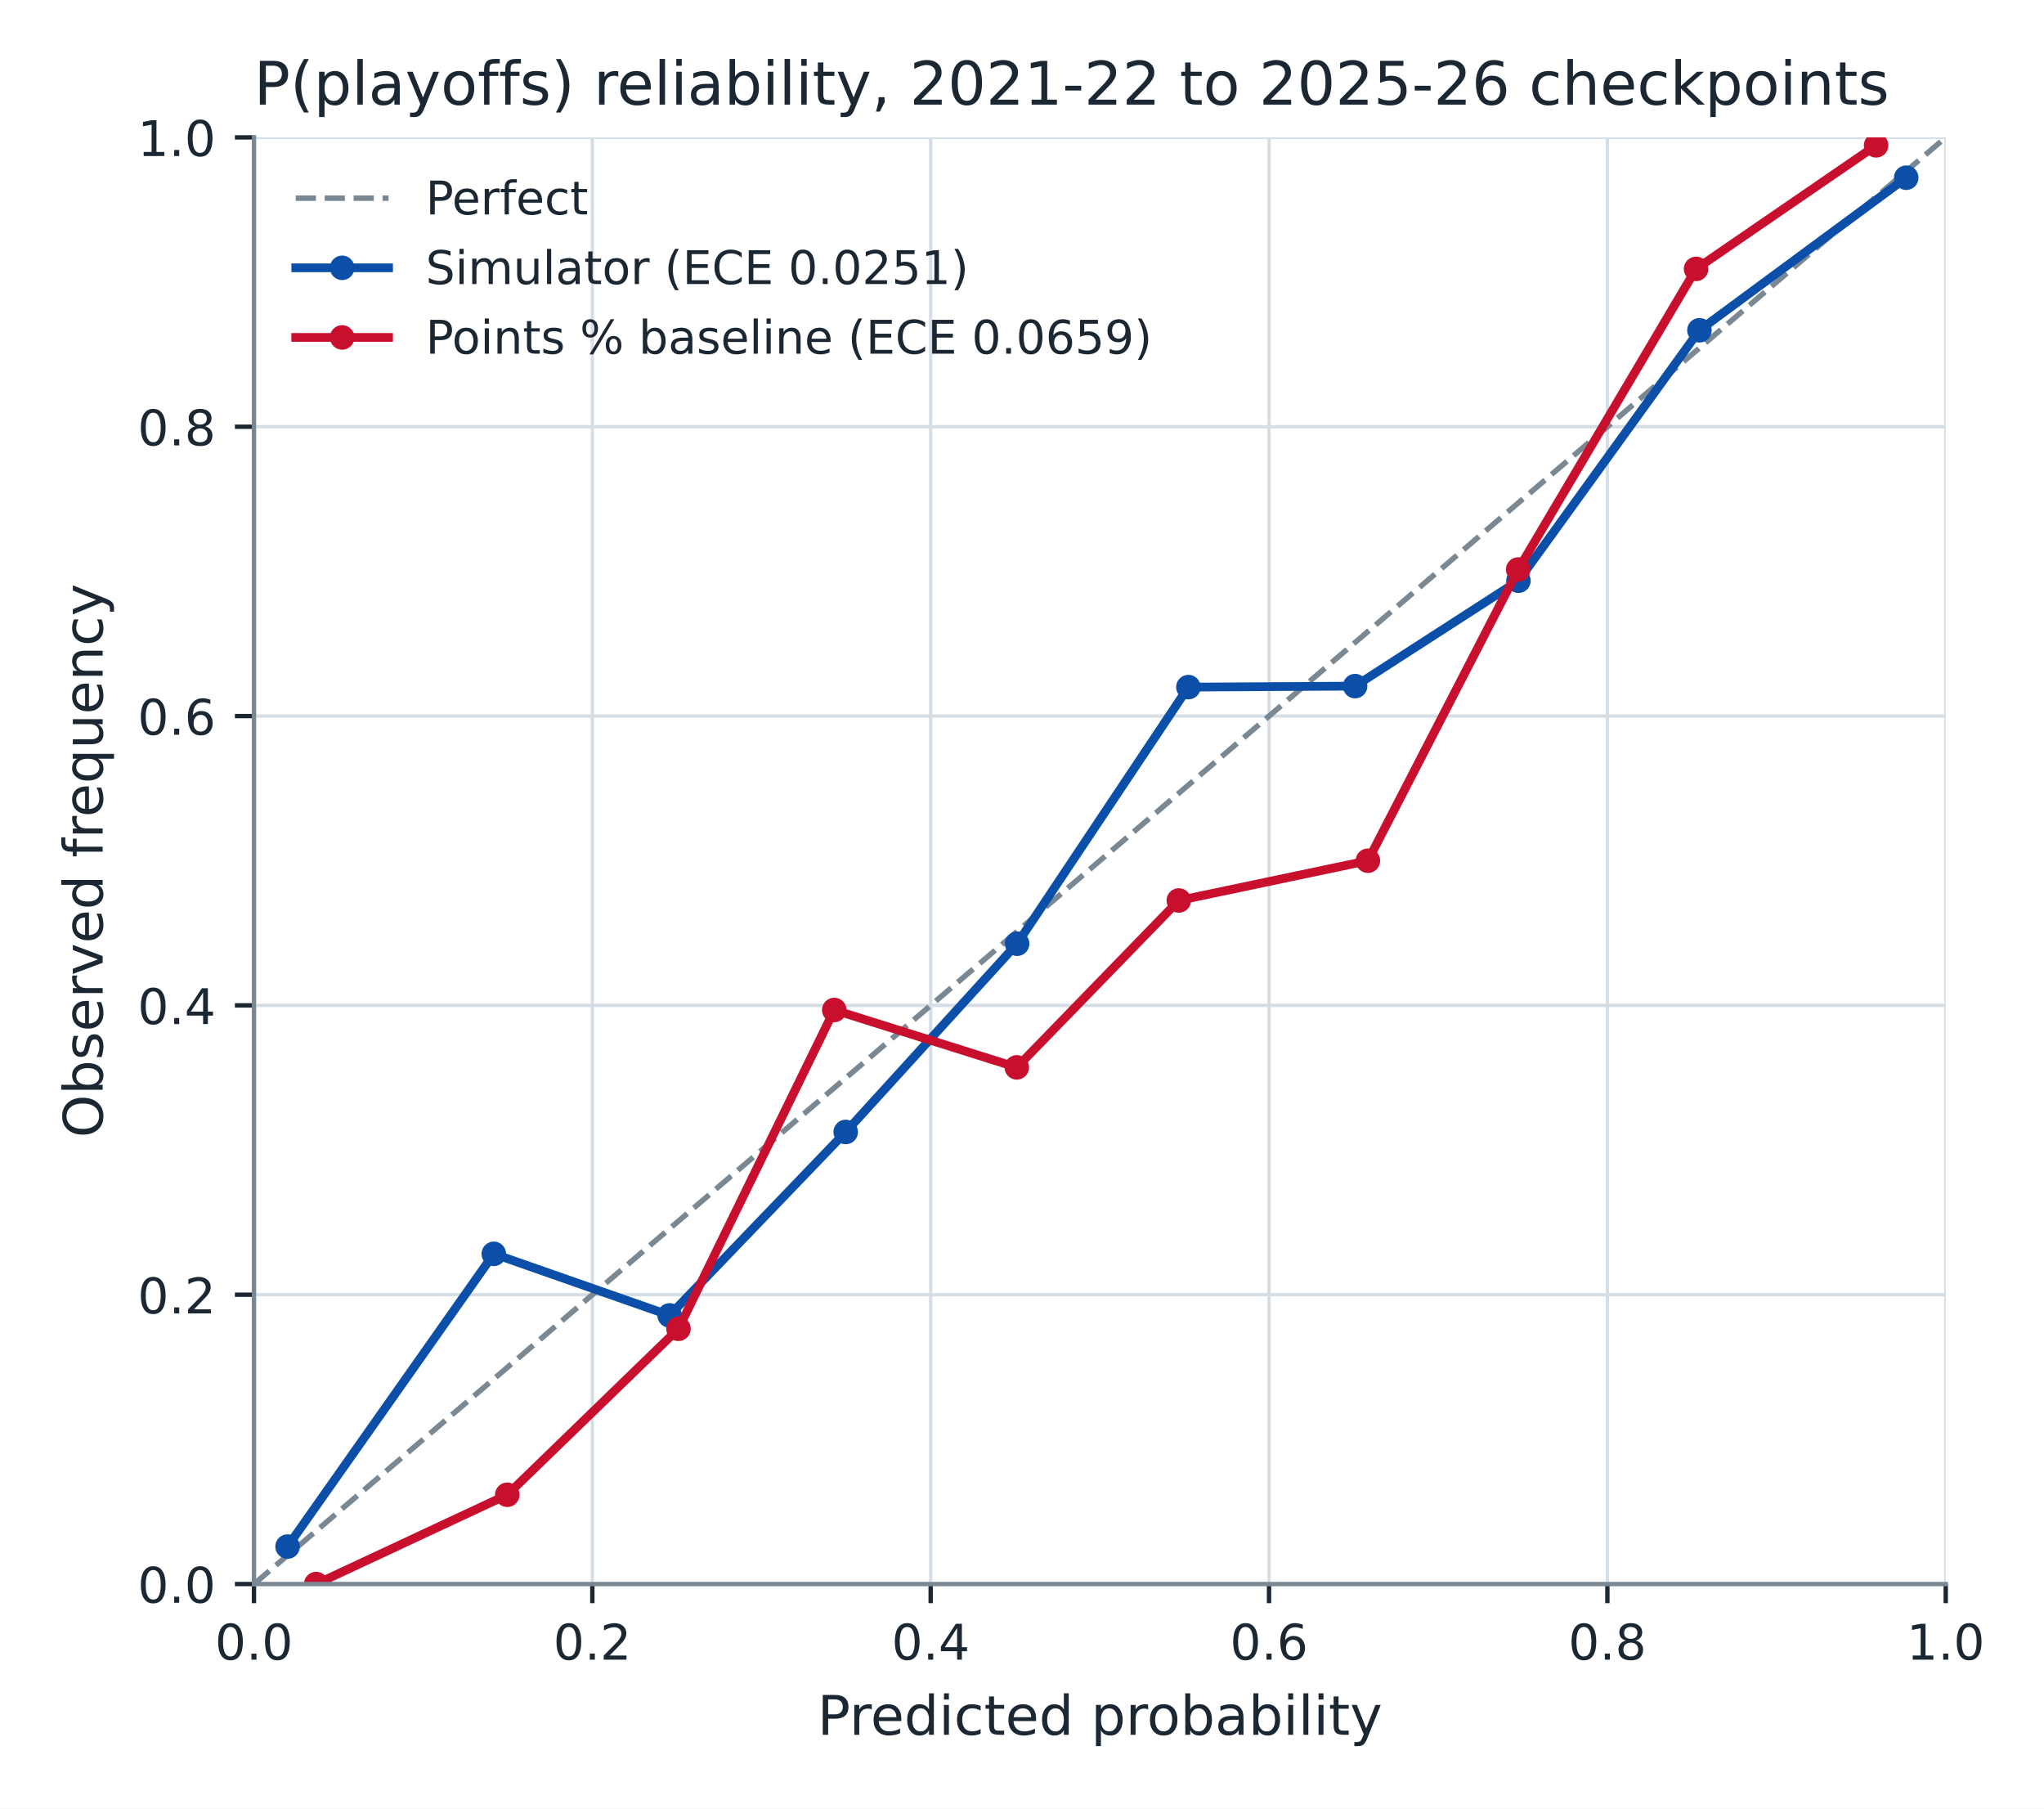
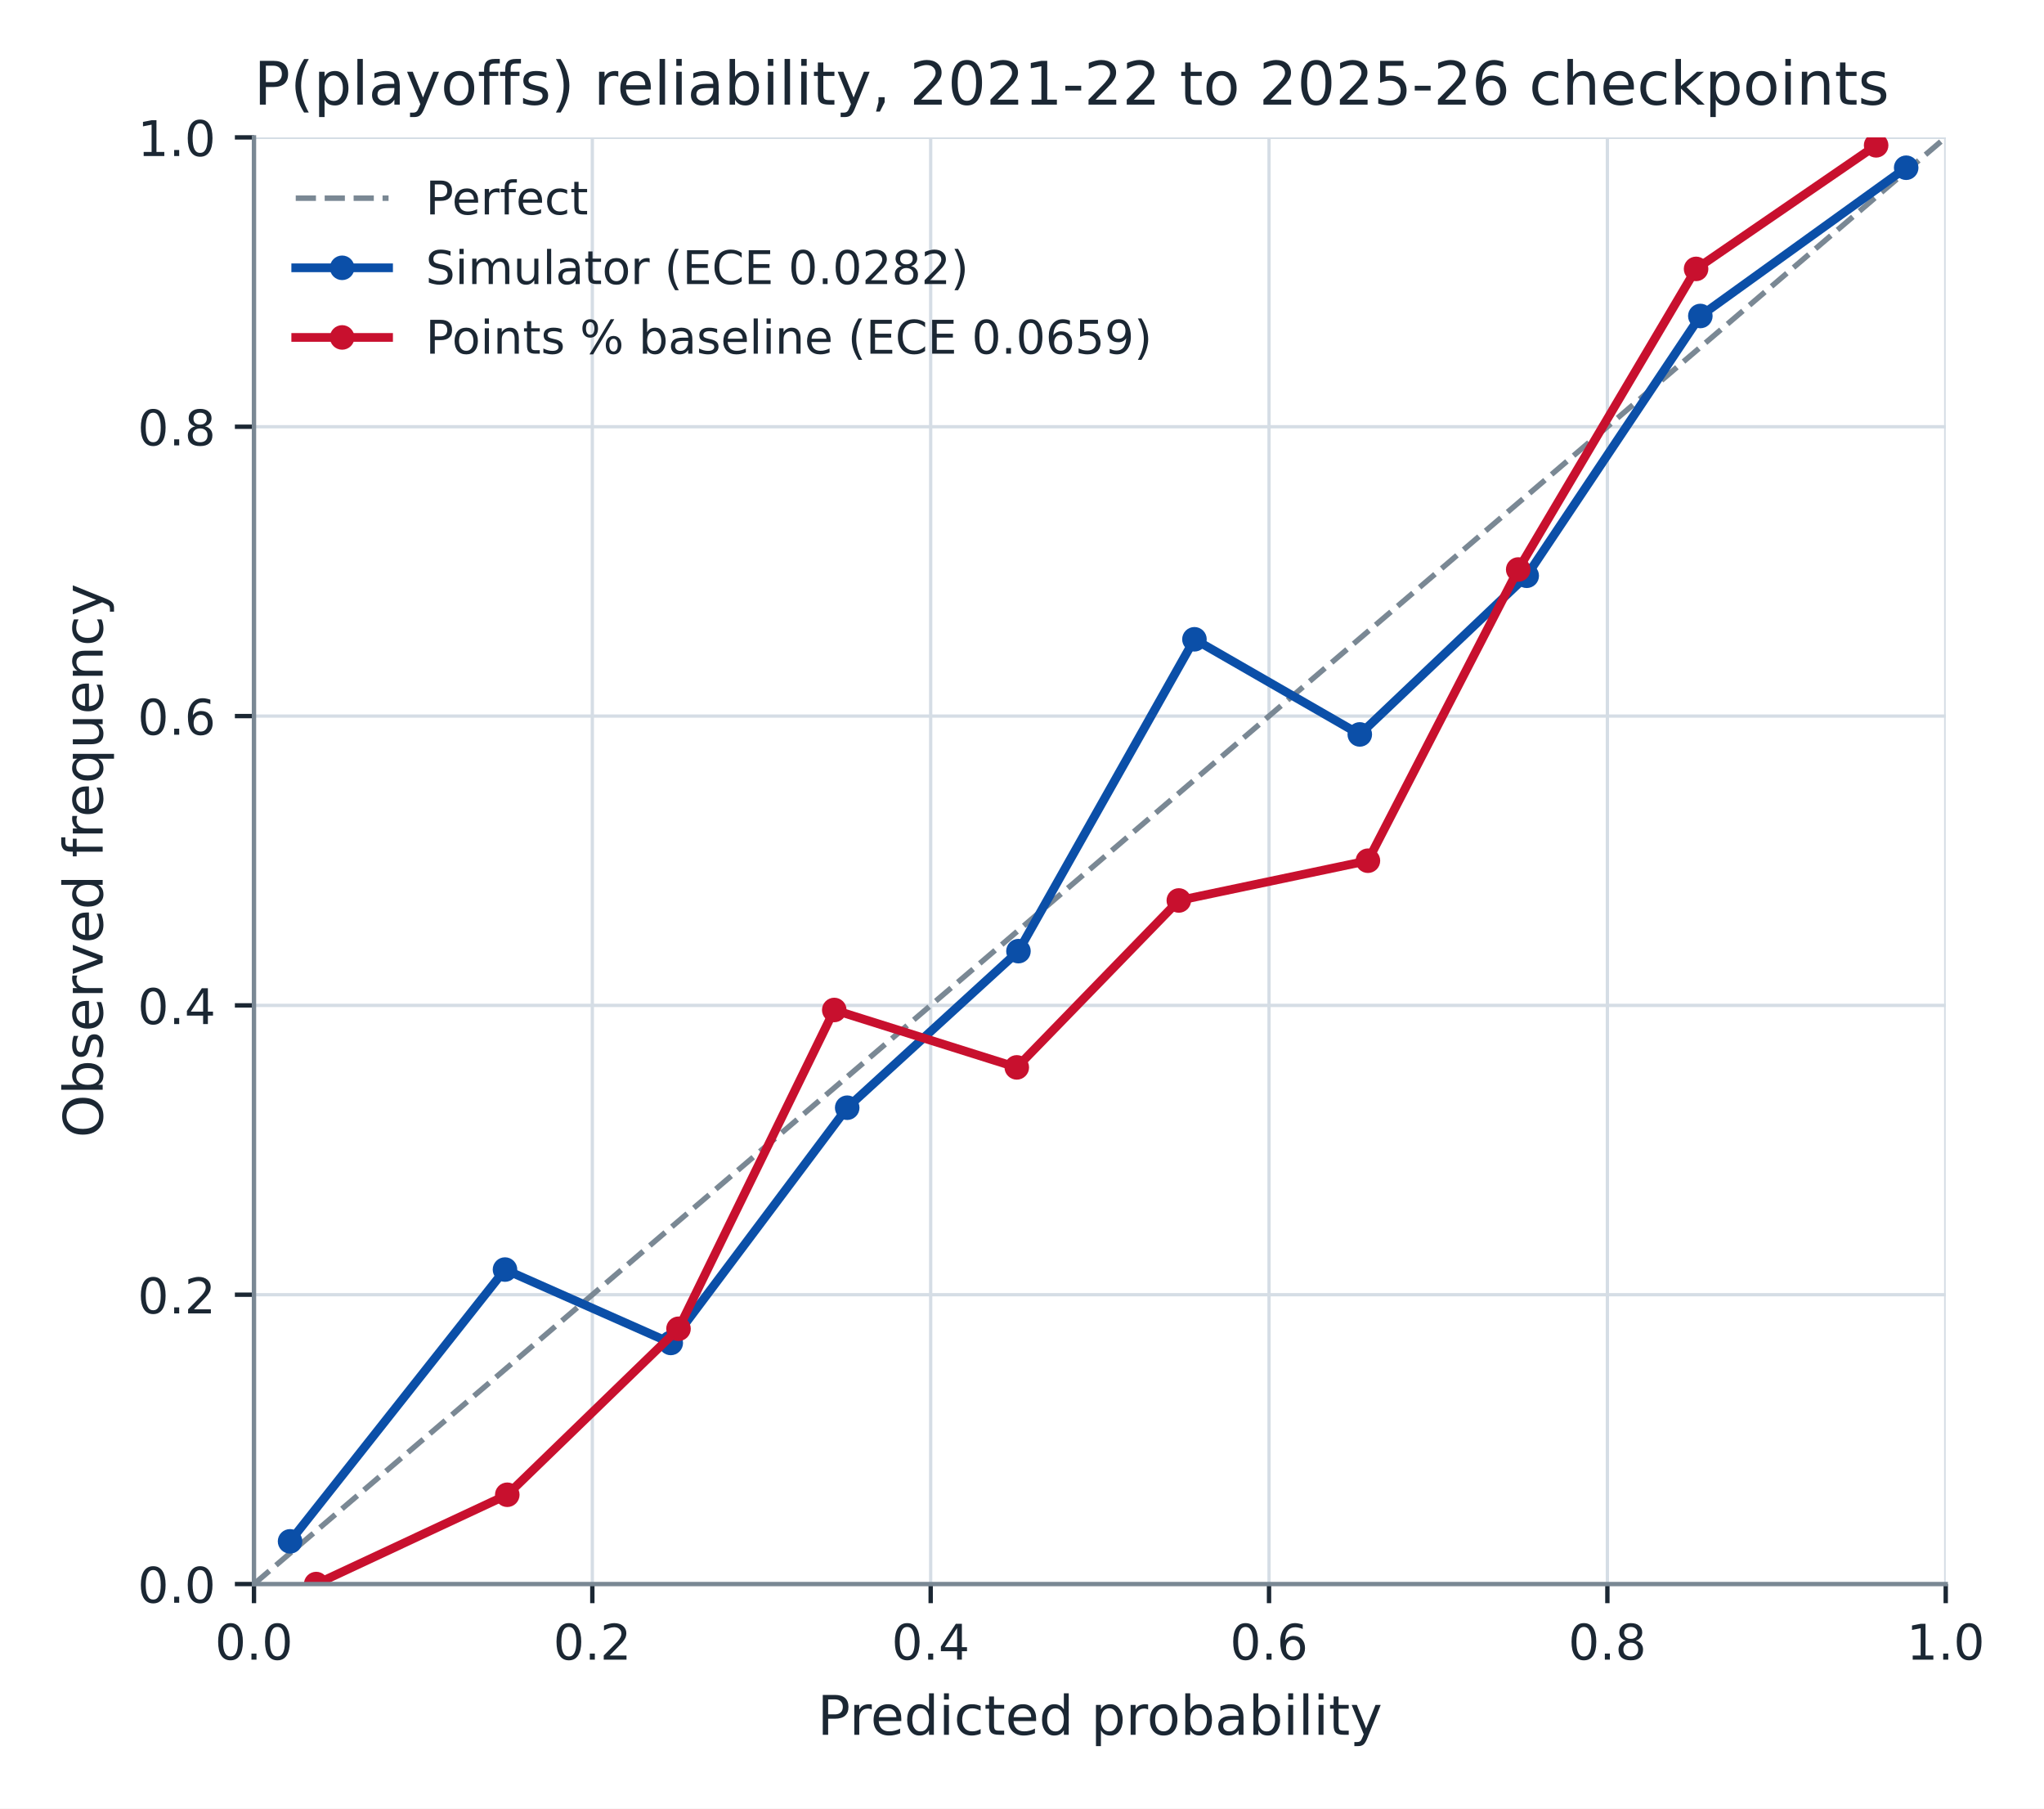
<svg xmlns="http://www.w3.org/2000/svg" xmlns:xlink="http://www.w3.org/1999/xlink" width="374.4pt" height="331.2pt" viewBox="0 0 374.4 331.2" version="1.1">
  <defs>
    <style type="text/css">*{stroke-linejoin: round; stroke-linecap: butt}</style>
  </defs>
  <g id="figure_1">
    <g id="patch_1">
      <path d="M 0 331.2  L 374.4 331.2  L 374.4 0  L 0 0  z " style="fill: #ffffff" />
    </g>
    <g id="axes_1">
      <g id="patch_2">
        <path d="M 46.522 290.078  L 356.4 290.078  L 356.4 25.157  L 46.522 25.157  z " style="fill: #ffffff" />
      </g>
      <g id="matplotlib.axis_1">
        <g id="xtick_1">
          <g id="line2d_1">
-             <path d="M 46.522 290.078  L 46.522 25.157  " clip-path="url(#p7a0c924294)" style="fill: none; stroke: #d5dde5; stroke-width: 0.6; stroke-linecap: square" />
+             <path d="M 46.522 290.078  L 46.522 25.157  " clip-path="url(#p8e5780a28d)" style="fill: none; stroke: #d5dde5; stroke-width: 0.6; stroke-linecap: square" />
          </g>
          <g id="line2d_2">
            <defs>
-               <path id="m3446c03f7b" d="M 0 0  L 0 3.5  " style="stroke: #1b2733; stroke-width: 0.8" />
+               <path id="m6aa39fc5f6" d="M 0 0  L 0 3.5  " style="stroke: #1b2733; stroke-width: 0.8" />
            </defs>
            <g>
-               <use xlink:href="#m3446c03f7b" x="46.522" y="290.078" style="fill: #1b2733; stroke: #1b2733; stroke-width: 0.8" />
+               <use xlink:href="#m6aa39fc5f6" x="46.522" y="290.078" style="fill: #1b2733; stroke: #1b2733; stroke-width: 0.8" />
            </g>
          </g>
          <g id="text_1">
            <text style="font-size: 9px; font-family: 'DejaVu Sans', 'Bitstream Vera Sans', 'Computer Modern Sans Serif', 'Lucida Grande', 'Verdana', 'Geneva', 'Lucid', 'Arial', 'Helvetica', 'Avant Garde', sans-serif; text-anchor: middle; fill: #1b2733" x="46.522" y="303.916" transform="rotate(-0 46.52234 303.9155)">0.0</text>
          </g>
        </g>
        <g id="xtick_2">
          <g id="line2d_3">
-             <path d="M 108.498 290.078  L 108.498 25.157  " clip-path="url(#p7a0c924294)" style="fill: none; stroke: #d5dde5; stroke-width: 0.6; stroke-linecap: square" />
+             <path d="M 108.498 290.078  L 108.498 25.157  " clip-path="url(#p8e5780a28d)" style="fill: none; stroke: #d5dde5; stroke-width: 0.6; stroke-linecap: square" />
          </g>
          <g id="line2d_4">
            <g>
-               <use xlink:href="#m3446c03f7b" x="108.498" y="290.078" style="fill: #1b2733; stroke: #1b2733; stroke-width: 0.8" />
+               <use xlink:href="#m6aa39fc5f6" x="108.498" y="290.078" style="fill: #1b2733; stroke: #1b2733; stroke-width: 0.8" />
            </g>
          </g>
          <g id="text_2">
            <text style="font-size: 9px; font-family: 'DejaVu Sans', 'Bitstream Vera Sans', 'Computer Modern Sans Serif', 'Lucida Grande', 'Verdana', 'Geneva', 'Lucid', 'Arial', 'Helvetica', 'Avant Garde', sans-serif; text-anchor: middle; fill: #1b2733" x="108.498" y="303.916" transform="rotate(-0 108.4979 303.9155)">0.2</text>
          </g>
        </g>
        <g id="xtick_3">
          <g id="line2d_5">
-             <path d="M 170.473 290.078  L 170.473 25.157  " clip-path="url(#p7a0c924294)" style="fill: none; stroke: #d5dde5; stroke-width: 0.6; stroke-linecap: square" />
+             <path d="M 170.473 290.078  L 170.473 25.157  " clip-path="url(#p8e5780a28d)" style="fill: none; stroke: #d5dde5; stroke-width: 0.6; stroke-linecap: square" />
          </g>
          <g id="line2d_6">
            <g>
-               <use xlink:href="#m3446c03f7b" x="170.473" y="290.078" style="fill: #1b2733; stroke: #1b2733; stroke-width: 0.8" />
+               <use xlink:href="#m6aa39fc5f6" x="170.473" y="290.078" style="fill: #1b2733; stroke: #1b2733; stroke-width: 0.8" />
            </g>
          </g>
          <g id="text_3">
            <text style="font-size: 9px; font-family: 'DejaVu Sans', 'Bitstream Vera Sans', 'Computer Modern Sans Serif', 'Lucida Grande', 'Verdana', 'Geneva', 'Lucid', 'Arial', 'Helvetica', 'Avant Garde', sans-serif; text-anchor: middle; fill: #1b2733" x="170.473" y="303.916" transform="rotate(-0 170.4734 303.9155)">0.4</text>
          </g>
        </g>
        <g id="xtick_4">
          <g id="line2d_7">
-             <path d="M 232.449 290.078  L 232.449 25.157  " clip-path="url(#p7a0c924294)" style="fill: none; stroke: #d5dde5; stroke-width: 0.6; stroke-linecap: square" />
+             <path d="M 232.449 290.078  L 232.449 25.157  " clip-path="url(#p8e5780a28d)" style="fill: none; stroke: #d5dde5; stroke-width: 0.6; stroke-linecap: square" />
          </g>
          <g id="line2d_8">
            <g>
-               <use xlink:href="#m3446c03f7b" x="232.449" y="290.078" style="fill: #1b2733; stroke: #1b2733; stroke-width: 0.8" />
+               <use xlink:href="#m6aa39fc5f6" x="232.449" y="290.078" style="fill: #1b2733; stroke: #1b2733; stroke-width: 0.8" />
            </g>
          </g>
          <g id="text_4">
            <text style="font-size: 9px; font-family: 'DejaVu Sans', 'Bitstream Vera Sans', 'Computer Modern Sans Serif', 'Lucida Grande', 'Verdana', 'Geneva', 'Lucid', 'Arial', 'Helvetica', 'Avant Garde', sans-serif; text-anchor: middle; fill: #1b2733" x="232.449" y="303.916" transform="rotate(-0 232.4489 303.9155)">0.6</text>
          </g>
        </g>
        <g id="xtick_5">
          <g id="line2d_9">
-             <path d="M 294.424 290.078  L 294.424 25.157  " clip-path="url(#p7a0c924294)" style="fill: none; stroke: #d5dde5; stroke-width: 0.6; stroke-linecap: square" />
+             <path d="M 294.424 290.078  L 294.424 25.157  " clip-path="url(#p8e5780a28d)" style="fill: none; stroke: #d5dde5; stroke-width: 0.6; stroke-linecap: square" />
          </g>
          <g id="line2d_10">
            <g>
-               <use xlink:href="#m3446c03f7b" x="294.424" y="290.078" style="fill: #1b2733; stroke: #1b2733; stroke-width: 0.8" />
+               <use xlink:href="#m6aa39fc5f6" x="294.424" y="290.078" style="fill: #1b2733; stroke: #1b2733; stroke-width: 0.8" />
            </g>
          </g>
          <g id="text_5">
            <text style="font-size: 9px; font-family: 'DejaVu Sans', 'Bitstream Vera Sans', 'Computer Modern Sans Serif', 'Lucida Grande', 'Verdana', 'Geneva', 'Lucid', 'Arial', 'Helvetica', 'Avant Garde', sans-serif; text-anchor: middle; fill: #1b2733" x="294.424" y="303.916" transform="rotate(-0 294.4245 303.9155)">0.8</text>
          </g>
        </g>
        <g id="xtick_6">
          <g id="line2d_11">
-             <path d="M 356.4 290.078  L 356.4 25.157  " clip-path="url(#p7a0c924294)" style="fill: none; stroke: #d5dde5; stroke-width: 0.6; stroke-linecap: square" />
+             <path d="M 356.4 290.078  L 356.4 25.157  " clip-path="url(#p8e5780a28d)" style="fill: none; stroke: #d5dde5; stroke-width: 0.6; stroke-linecap: square" />
          </g>
          <g id="line2d_12">
            <g>
-               <use xlink:href="#m3446c03f7b" x="356.4" y="290.078" style="fill: #1b2733; stroke: #1b2733; stroke-width: 0.8" />
+               <use xlink:href="#m6aa39fc5f6" x="356.4" y="290.078" style="fill: #1b2733; stroke: #1b2733; stroke-width: 0.8" />
            </g>
          </g>
          <g id="text_6">
            <text style="font-size: 9px; font-family: 'DejaVu Sans', 'Bitstream Vera Sans', 'Computer Modern Sans Serif', 'Lucida Grande', 'Verdana', 'Geneva', 'Lucid', 'Arial', 'Helvetica', 'Avant Garde', sans-serif; text-anchor: middle; fill: #1b2733" x="356.4" y="303.916" transform="rotate(-0 356.4 303.9155)">1.0</text>
          </g>
        </g>
        <g id="text_7">
          <text style="font-size: 10px; font-family: 'DejaVu Sans', 'Bitstream Vera Sans', 'Computer Modern Sans Serif', 'Lucida Grande', 'Verdana', 'Geneva', 'Lucid', 'Arial', 'Helvetica', 'Avant Garde', sans-serif; text-anchor: middle; fill: #1b2733" x="201.461" y="317.676" transform="rotate(-0 201.4612 317.6761)">Predicted probability</text>
        </g>
      </g>
      <g id="matplotlib.axis_2">
        <g id="ytick_1">
          <g id="line2d_13">
-             <path d="M 46.522 290.078  L 356.4 290.078  " clip-path="url(#p7a0c924294)" style="fill: none; stroke: #d5dde5; stroke-width: 0.6; stroke-linecap: square" />
+             <path d="M 46.522 290.078  L 356.4 290.078  " clip-path="url(#p8e5780a28d)" style="fill: none; stroke: #d5dde5; stroke-width: 0.6; stroke-linecap: square" />
          </g>
          <g id="line2d_14">
            <defs>
-               <path id="m0169084c8b" d="M 0 0  L -3.5 0  " style="stroke: #1b2733; stroke-width: 0.8" />
+               <path id="mdc82a58938" d="M 0 0  L -3.5 0  " style="stroke: #1b2733; stroke-width: 0.8" />
            </defs>
            <g>
-               <use xlink:href="#m0169084c8b" x="46.522" y="290.078" style="fill: #1b2733; stroke: #1b2733; stroke-width: 0.8" />
+               <use xlink:href="#mdc82a58938" x="46.522" y="290.078" style="fill: #1b2733; stroke: #1b2733; stroke-width: 0.8" />
            </g>
          </g>
          <g id="text_8">
            <text style="font-size: 9px; font-family: 'DejaVu Sans', 'Bitstream Vera Sans', 'Computer Modern Sans Serif', 'Lucida Grande', 'Verdana', 'Geneva', 'Lucid', 'Arial', 'Helvetica', 'Avant Garde', sans-serif; text-anchor: end; fill: #1b2733" x="39.522" y="293.497" transform="rotate(-0 39.52234 293.4966)">0.0</text>
          </g>
        </g>
        <g id="ytick_2">
          <g id="line2d_15">
-             <path d="M 46.522 237.094  L 356.4 237.094  " clip-path="url(#p7a0c924294)" style="fill: none; stroke: #d5dde5; stroke-width: 0.6; stroke-linecap: square" />
+             <path d="M 46.522 237.094  L 356.4 237.094  " clip-path="url(#p8e5780a28d)" style="fill: none; stroke: #d5dde5; stroke-width: 0.6; stroke-linecap: square" />
          </g>
          <g id="line2d_16">
            <g>
-               <use xlink:href="#m0169084c8b" x="46.522" y="237.094" style="fill: #1b2733; stroke: #1b2733; stroke-width: 0.8" />
+               <use xlink:href="#mdc82a58938" x="46.522" y="237.094" style="fill: #1b2733; stroke: #1b2733; stroke-width: 0.8" />
            </g>
          </g>
          <g id="text_9">
            <text style="font-size: 9px; font-family: 'DejaVu Sans', 'Bitstream Vera Sans', 'Computer Modern Sans Serif', 'Lucida Grande', 'Verdana', 'Geneva', 'Lucid', 'Arial', 'Helvetica', 'Avant Garde', sans-serif; text-anchor: end; fill: #1b2733" x="39.522" y="240.513" transform="rotate(-0 39.52234 240.5126)">0.2</text>
          </g>
        </g>
        <g id="ytick_3">
          <g id="line2d_17">
-             <path d="M 46.522 184.11  L 356.4 184.11  " clip-path="url(#p7a0c924294)" style="fill: none; stroke: #d5dde5; stroke-width: 0.6; stroke-linecap: square" />
+             <path d="M 46.522 184.11  L 356.4 184.11  " clip-path="url(#p8e5780a28d)" style="fill: none; stroke: #d5dde5; stroke-width: 0.6; stroke-linecap: square" />
          </g>
          <g id="line2d_18">
            <g>
-               <use xlink:href="#m0169084c8b" x="46.522" y="184.11" style="fill: #1b2733; stroke: #1b2733; stroke-width: 0.8" />
+               <use xlink:href="#mdc82a58938" x="46.522" y="184.11" style="fill: #1b2733; stroke: #1b2733; stroke-width: 0.8" />
            </g>
          </g>
          <g id="text_10">
            <text style="font-size: 9px; font-family: 'DejaVu Sans', 'Bitstream Vera Sans', 'Computer Modern Sans Serif', 'Lucida Grande', 'Verdana', 'Geneva', 'Lucid', 'Arial', 'Helvetica', 'Avant Garde', sans-serif; text-anchor: end; fill: #1b2733" x="39.522" y="187.529" transform="rotate(-0 39.52234 187.5285)">0.4</text>
          </g>
        </g>
        <g id="ytick_4">
          <g id="line2d_19">
-             <path d="M 46.522 131.126  L 356.4 131.126  " clip-path="url(#p7a0c924294)" style="fill: none; stroke: #d5dde5; stroke-width: 0.6; stroke-linecap: square" />
+             <path d="M 46.522 131.126  L 356.4 131.126  " clip-path="url(#p8e5780a28d)" style="fill: none; stroke: #d5dde5; stroke-width: 0.6; stroke-linecap: square" />
          </g>
          <g id="line2d_20">
            <g>
-               <use xlink:href="#m0169084c8b" x="46.522" y="131.126" style="fill: #1b2733; stroke: #1b2733; stroke-width: 0.8" />
+               <use xlink:href="#mdc82a58938" x="46.522" y="131.126" style="fill: #1b2733; stroke: #1b2733; stroke-width: 0.8" />
            </g>
          </g>
          <g id="text_11">
            <text style="font-size: 9px; font-family: 'DejaVu Sans', 'Bitstream Vera Sans', 'Computer Modern Sans Serif', 'Lucida Grande', 'Verdana', 'Geneva', 'Lucid', 'Arial', 'Helvetica', 'Avant Garde', sans-serif; text-anchor: end; fill: #1b2733" x="39.522" y="134.544" transform="rotate(-0 39.52234 134.5445)">0.6</text>
          </g>
        </g>
        <g id="ytick_5">
          <g id="line2d_21">
-             <path d="M 46.522 78.141  L 356.4 78.141  " clip-path="url(#p7a0c924294)" style="fill: none; stroke: #d5dde5; stroke-width: 0.6; stroke-linecap: square" />
+             <path d="M 46.522 78.141  L 356.4 78.141  " clip-path="url(#p8e5780a28d)" style="fill: none; stroke: #d5dde5; stroke-width: 0.6; stroke-linecap: square" />
          </g>
          <g id="line2d_22">
            <g>
-               <use xlink:href="#m0169084c8b" x="46.522" y="78.141" style="fill: #1b2733; stroke: #1b2733; stroke-width: 0.8" />
+               <use xlink:href="#mdc82a58938" x="46.522" y="78.141" style="fill: #1b2733; stroke: #1b2733; stroke-width: 0.8" />
            </g>
          </g>
          <g id="text_12">
            <text style="font-size: 9px; font-family: 'DejaVu Sans', 'Bitstream Vera Sans', 'Computer Modern Sans Serif', 'Lucida Grande', 'Verdana', 'Geneva', 'Lucid', 'Arial', 'Helvetica', 'Avant Garde', sans-serif; text-anchor: end; fill: #1b2733" x="39.522" y="81.56" transform="rotate(-0 39.52234 81.56041)">0.8</text>
          </g>
        </g>
        <g id="ytick_6">
          <g id="line2d_23">
-             <path d="M 46.522 25.157  L 356.4 25.157  " clip-path="url(#p7a0c924294)" style="fill: none; stroke: #d5dde5; stroke-width: 0.6; stroke-linecap: square" />
+             <path d="M 46.522 25.157  L 356.4 25.157  " clip-path="url(#p8e5780a28d)" style="fill: none; stroke: #d5dde5; stroke-width: 0.6; stroke-linecap: square" />
          </g>
          <g id="line2d_24">
            <g>
-               <use xlink:href="#m0169084c8b" x="46.522" y="25.157" style="fill: #1b2733; stroke: #1b2733; stroke-width: 0.8" />
+               <use xlink:href="#mdc82a58938" x="46.522" y="25.157" style="fill: #1b2733; stroke: #1b2733; stroke-width: 0.8" />
            </g>
          </g>
          <g id="text_13">
            <text style="font-size: 9px; font-family: 'DejaVu Sans', 'Bitstream Vera Sans', 'Computer Modern Sans Serif', 'Lucida Grande', 'Verdana', 'Geneva', 'Lucid', 'Arial', 'Helvetica', 'Avant Garde', sans-serif; text-anchor: end; fill: #1b2733" x="39.522" y="28.576" transform="rotate(-0 39.52234 28.57637)">1.0</text>
          </g>
        </g>
        <g id="text_14">
          <text style="font-size: 10px; font-family: 'DejaVu Sans', 'Bitstream Vera Sans', 'Computer Modern Sans Serif', 'Lucida Grande', 'Verdana', 'Geneva', 'Lucid', 'Arial', 'Helvetica', 'Avant Garde', sans-serif; text-anchor: middle; fill: #1b2733" x="18.807" y="157.618" transform="rotate(-90 18.80719 157.6175)">Observed frequency</text>
        </g>
      </g>
      <g id="line2d_25">
-         <path d="M 46.522 290.078  L 356.4 25.157  " clip-path="url(#p7a0c924294)" style="fill: none; stroke-dasharray: 3.7,1.6; stroke-dashoffset: 0; stroke: #7a8894" />
+         <path d="M 46.522 290.078  L 356.4 25.157  " clip-path="url(#p8e5780a28d)" style="fill: none; stroke-dasharray: 3.7,1.6; stroke-dashoffset: 0; stroke: #7a8894" />
      </g>
      <g id="line2d_26">
-         <path d="M 52.675 283.209  L 90.449 229.607  L 122.654 240.878  L 154.907 207.29  L 186.305 172.818  L 217.676 125.827  L 248.214 125.644  L 278.135 106.343  L 311.286 60.48  L 349.162 32.542  " clip-path="url(#p7a0c924294)" style="fill: none; stroke: #0b4fa8; stroke-width: 1.6; stroke-linecap: square" />
+         <path d="M 53.132 282.257  L 92.5 232.486  L 122.863 245.924  L 155.182 202.848  L 186.551 174.175  L 218.786 117.069  L 249.072 134.49  L 279.648 105.436  L 311.451 57.864  L 349.155 30.715  " clip-path="url(#p8e5780a28d)" style="fill: none; stroke: #0b4fa8; stroke-width: 1.6; stroke-linecap: square" />
        <defs>
-           <path id="mfcc2675e82" d="M 0 1.75  C 0.464 1.75 0.909 1.566 1.237 1.237  C 1.566 0.909 1.75 0.464 1.75 0  C 1.75 -0.464 1.566 -0.909 1.237 -1.237  C 0.909 -1.566 0.464 -1.75 0 -1.75  C -0.464 -1.75 -0.909 -1.566 -1.237 -1.237  C -1.566 -0.909 -1.75 -0.464 -1.75 0  C -1.75 0.464 -1.566 0.909 -1.237 1.237  C -0.909 1.566 -0.464 1.75 0 1.75  z " style="stroke: #0b4fa8" />
+           <path id="maf4ffdfd61" d="M 0 1.75  C 0.464 1.75 0.909 1.566 1.237 1.237  C 1.566 0.909 1.75 0.464 1.75 0  C 1.75 -0.464 1.566 -0.909 1.237 -1.237  C 0.909 -1.566 0.464 -1.75 0 -1.75  C -0.464 -1.75 -0.909 -1.566 -1.237 -1.237  C -1.566 -0.909 -1.75 -0.464 -1.75 0  C -1.75 0.464 -1.566 0.909 -1.237 1.237  C -0.909 1.566 -0.464 1.75 0 1.75  z " style="stroke: #0b4fa8" />
        </defs>
-         <g clip-path="url(#p7a0c924294)">
-           <use xlink:href="#mfcc2675e82" x="52.675" y="283.209" style="fill: #0b4fa8; stroke: #0b4fa8" />
-           <use xlink:href="#mfcc2675e82" x="90.449" y="229.607" style="fill: #0b4fa8; stroke: #0b4fa8" />
-           <use xlink:href="#mfcc2675e82" x="122.654" y="240.878" style="fill: #0b4fa8; stroke: #0b4fa8" />
-           <use xlink:href="#mfcc2675e82" x="154.907" y="207.29" style="fill: #0b4fa8; stroke: #0b4fa8" />
-           <use xlink:href="#mfcc2675e82" x="186.305" y="172.818" style="fill: #0b4fa8; stroke: #0b4fa8" />
-           <use xlink:href="#mfcc2675e82" x="217.676" y="125.827" style="fill: #0b4fa8; stroke: #0b4fa8" />
-           <use xlink:href="#mfcc2675e82" x="248.214" y="125.644" style="fill: #0b4fa8; stroke: #0b4fa8" />
-           <use xlink:href="#mfcc2675e82" x="278.135" y="106.343" style="fill: #0b4fa8; stroke: #0b4fa8" />
-           <use xlink:href="#mfcc2675e82" x="311.286" y="60.48" style="fill: #0b4fa8; stroke: #0b4fa8" />
-           <use xlink:href="#mfcc2675e82" x="349.162" y="32.542" style="fill: #0b4fa8; stroke: #0b4fa8" />
+         <g clip-path="url(#p8e5780a28d)">
+           <use xlink:href="#maf4ffdfd61" x="53.132" y="282.257" style="fill: #0b4fa8; stroke: #0b4fa8" />
+           <use xlink:href="#maf4ffdfd61" x="92.5" y="232.486" style="fill: #0b4fa8; stroke: #0b4fa8" />
+           <use xlink:href="#maf4ffdfd61" x="122.863" y="245.924" style="fill: #0b4fa8; stroke: #0b4fa8" />
+           <use xlink:href="#maf4ffdfd61" x="155.182" y="202.848" style="fill: #0b4fa8; stroke: #0b4fa8" />
+           <use xlink:href="#maf4ffdfd61" x="186.551" y="174.175" style="fill: #0b4fa8; stroke: #0b4fa8" />
+           <use xlink:href="#maf4ffdfd61" x="218.786" y="117.069" style="fill: #0b4fa8; stroke: #0b4fa8" />
+           <use xlink:href="#maf4ffdfd61" x="249.072" y="134.49" style="fill: #0b4fa8; stroke: #0b4fa8" />
+           <use xlink:href="#maf4ffdfd61" x="279.648" y="105.436" style="fill: #0b4fa8; stroke: #0b4fa8" />
+           <use xlink:href="#maf4ffdfd61" x="311.451" y="57.864" style="fill: #0b4fa8; stroke: #0b4fa8" />
+           <use xlink:href="#maf4ffdfd61" x="349.155" y="30.715" style="fill: #0b4fa8; stroke: #0b4fa8" />
        </g>
      </g>
      <g id="line2d_27">
-         <path d="M 57.917 290.078  L 92.919 273.725  L 124.281 243.327  L 152.812 184.951  L 186.245 195.463  L 215.925 164.896  L 250.562 157.618  L 278.09 104.289  L 310.672 49.241  L 343.65 26.613  " clip-path="url(#p7a0c924294)" style="fill: none; stroke: #c8102e; stroke-width: 1.6; stroke-linecap: square" />
+         <path d="M 57.917 290.078  L 92.919 273.725  L 124.281 243.327  L 152.812 184.951  L 186.245 195.463  L 215.925 164.896  L 250.562 157.618  L 278.09 104.289  L 310.672 49.241  L 343.65 26.613  " clip-path="url(#p8e5780a28d)" style="fill: none; stroke: #c8102e; stroke-width: 1.6; stroke-linecap: square" />
        <defs>
-           <path id="mcbdbd0d19b" d="M 0 1.75  C 0.464 1.75 0.909 1.566 1.237 1.237  C 1.566 0.909 1.75 0.464 1.75 0  C 1.75 -0.464 1.566 -0.909 1.237 -1.237  C 0.909 -1.566 0.464 -1.75 0 -1.75  C -0.464 -1.75 -0.909 -1.566 -1.237 -1.237  C -1.566 -0.909 -1.75 -0.464 -1.75 0  C -1.75 0.464 -1.566 0.909 -1.237 1.237  C -0.909 1.566 -0.464 1.75 0 1.75  z " style="stroke: #c8102e" />
+           <path id="m1e1f837bf1" d="M 0 1.75  C 0.464 1.75 0.909 1.566 1.237 1.237  C 1.566 0.909 1.75 0.464 1.75 0  C 1.75 -0.464 1.566 -0.909 1.237 -1.237  C 0.909 -1.566 0.464 -1.75 0 -1.75  C -0.464 -1.75 -0.909 -1.566 -1.237 -1.237  C -1.566 -0.909 -1.75 -0.464 -1.75 0  C -1.75 0.464 -1.566 0.909 -1.237 1.237  C -0.909 1.566 -0.464 1.75 0 1.75  z " style="stroke: #c8102e" />
        </defs>
-         <g clip-path="url(#p7a0c924294)">
-           <use xlink:href="#mcbdbd0d19b" x="57.917" y="290.078" style="fill: #c8102e; stroke: #c8102e" />
-           <use xlink:href="#mcbdbd0d19b" x="92.919" y="273.725" style="fill: #c8102e; stroke: #c8102e" />
-           <use xlink:href="#mcbdbd0d19b" x="124.281" y="243.327" style="fill: #c8102e; stroke: #c8102e" />
-           <use xlink:href="#mcbdbd0d19b" x="152.812" y="184.951" style="fill: #c8102e; stroke: #c8102e" />
-           <use xlink:href="#mcbdbd0d19b" x="186.245" y="195.463" style="fill: #c8102e; stroke: #c8102e" />
-           <use xlink:href="#mcbdbd0d19b" x="215.925" y="164.896" style="fill: #c8102e; stroke: #c8102e" />
-           <use xlink:href="#mcbdbd0d19b" x="250.562" y="157.618" style="fill: #c8102e; stroke: #c8102e" />
-           <use xlink:href="#mcbdbd0d19b" x="278.09" y="104.289" style="fill: #c8102e; stroke: #c8102e" />
-           <use xlink:href="#mcbdbd0d19b" x="310.672" y="49.241" style="fill: #c8102e; stroke: #c8102e" />
-           <use xlink:href="#mcbdbd0d19b" x="343.65" y="26.613" style="fill: #c8102e; stroke: #c8102e" />
+         <g clip-path="url(#p8e5780a28d)">
+           <use xlink:href="#m1e1f837bf1" x="57.917" y="290.078" style="fill: #c8102e; stroke: #c8102e" />
+           <use xlink:href="#m1e1f837bf1" x="92.919" y="273.725" style="fill: #c8102e; stroke: #c8102e" />
+           <use xlink:href="#m1e1f837bf1" x="124.281" y="243.327" style="fill: #c8102e; stroke: #c8102e" />
+           <use xlink:href="#m1e1f837bf1" x="152.812" y="184.951" style="fill: #c8102e; stroke: #c8102e" />
+           <use xlink:href="#m1e1f837bf1" x="186.245" y="195.463" style="fill: #c8102e; stroke: #c8102e" />
+           <use xlink:href="#m1e1f837bf1" x="215.925" y="164.896" style="fill: #c8102e; stroke: #c8102e" />
+           <use xlink:href="#m1e1f837bf1" x="250.562" y="157.618" style="fill: #c8102e; stroke: #c8102e" />
+           <use xlink:href="#m1e1f837bf1" x="278.09" y="104.289" style="fill: #c8102e; stroke: #c8102e" />
+           <use xlink:href="#m1e1f837bf1" x="310.672" y="49.241" style="fill: #c8102e; stroke: #c8102e" />
+           <use xlink:href="#m1e1f837bf1" x="343.65" y="26.613" style="fill: #c8102e; stroke: #c8102e" />
        </g>
      </g>
      <g id="patch_3">
        <path d="M 46.522 290.078  L 46.522 25.157  " style="fill: none; stroke: #7a8894; stroke-width: 0.8; stroke-linejoin: miter; stroke-linecap: square" />
      </g>
      <g id="patch_4">
        <path d="M 46.522 290.078  L 356.4 290.078  " style="fill: none; stroke: #7a8894; stroke-width: 0.8; stroke-linejoin: miter; stroke-linecap: square" />
      </g>
      <g id="text_15">
        <text style="font-size: 11px; font-family: 'DejaVu Sans', 'Bitstream Vera Sans', 'Computer Modern Sans Serif', 'Lucida Grande', 'Verdana', 'Geneva', 'Lucid', 'Arial', 'Helvetica', 'Avant Garde', sans-serif; text-anchor: start; fill: #1b2733" x="46.522" y="19.157" transform="rotate(-0 46.52234 19.15742)">P(playoffs) reliability, 2021-22 to 2025-26 checkpoints</text>
      </g>
      <g id="legend_1">
        <g id="line2d_28">
          <path d="M 54.172 36.291  L 62.672 36.291  L 71.172 36.291  " style="fill: none; stroke-dasharray: 3.7,1.6; stroke-dashoffset: 0; stroke: #7a8894" />
        </g>
        <g id="text_16">
          <text style="font-size: 8.5px; font-family: 'DejaVu Sans', 'Bitstream Vera Sans', 'Computer Modern Sans Serif', 'Lucida Grande', 'Verdana', 'Geneva', 'Lucid', 'Arial', 'Helvetica', 'Avant Garde', sans-serif; text-anchor: start; fill: #1b2733" x="77.972" y="39.266" transform="rotate(-0 77.97234 39.26609)">Perfect</text>
        </g>
        <g id="line2d_29">
          <path d="M 54.172 49.042  L 62.672 49.042  L 71.172 49.042  " style="fill: none; stroke: #0b4fa8; stroke-width: 1.6; stroke-linecap: square" />
          <g>
-             <use xlink:href="#mfcc2675e82" x="62.672" y="49.042" style="fill: #0b4fa8; stroke: #0b4fa8" />
+             <use xlink:href="#maf4ffdfd61" x="62.672" y="49.042" style="fill: #0b4fa8; stroke: #0b4fa8" />
          </g>
        </g>
        <g id="text_17">
-           <text style="font-size: 8.5px; font-family: 'DejaVu Sans', 'Bitstream Vera Sans', 'Computer Modern Sans Serif', 'Lucida Grande', 'Verdana', 'Geneva', 'Lucid', 'Arial', 'Helvetica', 'Avant Garde', sans-serif; text-anchor: start; fill: #1b2733" x="77.972" y="52.017" transform="rotate(-0 77.97234 52.01676)">Simulator (ECE 0.0251)</text>
+           <text style="font-size: 8.5px; font-family: 'DejaVu Sans', 'Bitstream Vera Sans', 'Computer Modern Sans Serif', 'Lucida Grande', 'Verdana', 'Geneva', 'Lucid', 'Arial', 'Helvetica', 'Avant Garde', sans-serif; text-anchor: start; fill: #1b2733" x="77.972" y="52.017" transform="rotate(-0 77.97234 52.01676)">Simulator (ECE 0.0282)</text>
        </g>
        <g id="line2d_30">
          <path d="M 54.172 61.792  L 62.672 61.792  L 71.172 61.792  " style="fill: none; stroke: #c8102e; stroke-width: 1.6; stroke-linecap: square" />
          <g>
-             <use xlink:href="#mcbdbd0d19b" x="62.672" y="61.792" style="fill: #c8102e; stroke: #c8102e" />
+             <use xlink:href="#m1e1f837bf1" x="62.672" y="61.792" style="fill: #c8102e; stroke: #c8102e" />
          </g>
        </g>
        <g id="text_18">
          <text style="font-size: 8.5px; font-family: 'DejaVu Sans', 'Bitstream Vera Sans', 'Computer Modern Sans Serif', 'Lucida Grande', 'Verdana', 'Geneva', 'Lucid', 'Arial', 'Helvetica', 'Avant Garde', sans-serif; text-anchor: start; fill: #1b2733" x="77.972" y="64.767" transform="rotate(-0 77.97234 64.76742)">Points % baseline (ECE 0.0659)</text>
        </g>
      </g>
    </g>
  </g>
  <defs>
-     <clipPath id="p7a0c924294">
+     <clipPath id="p8e5780a28d">
      <rect x="46.522" y="25.157" width="309.878" height="264.92" />
    </clipPath>
  </defs>
</svg>
